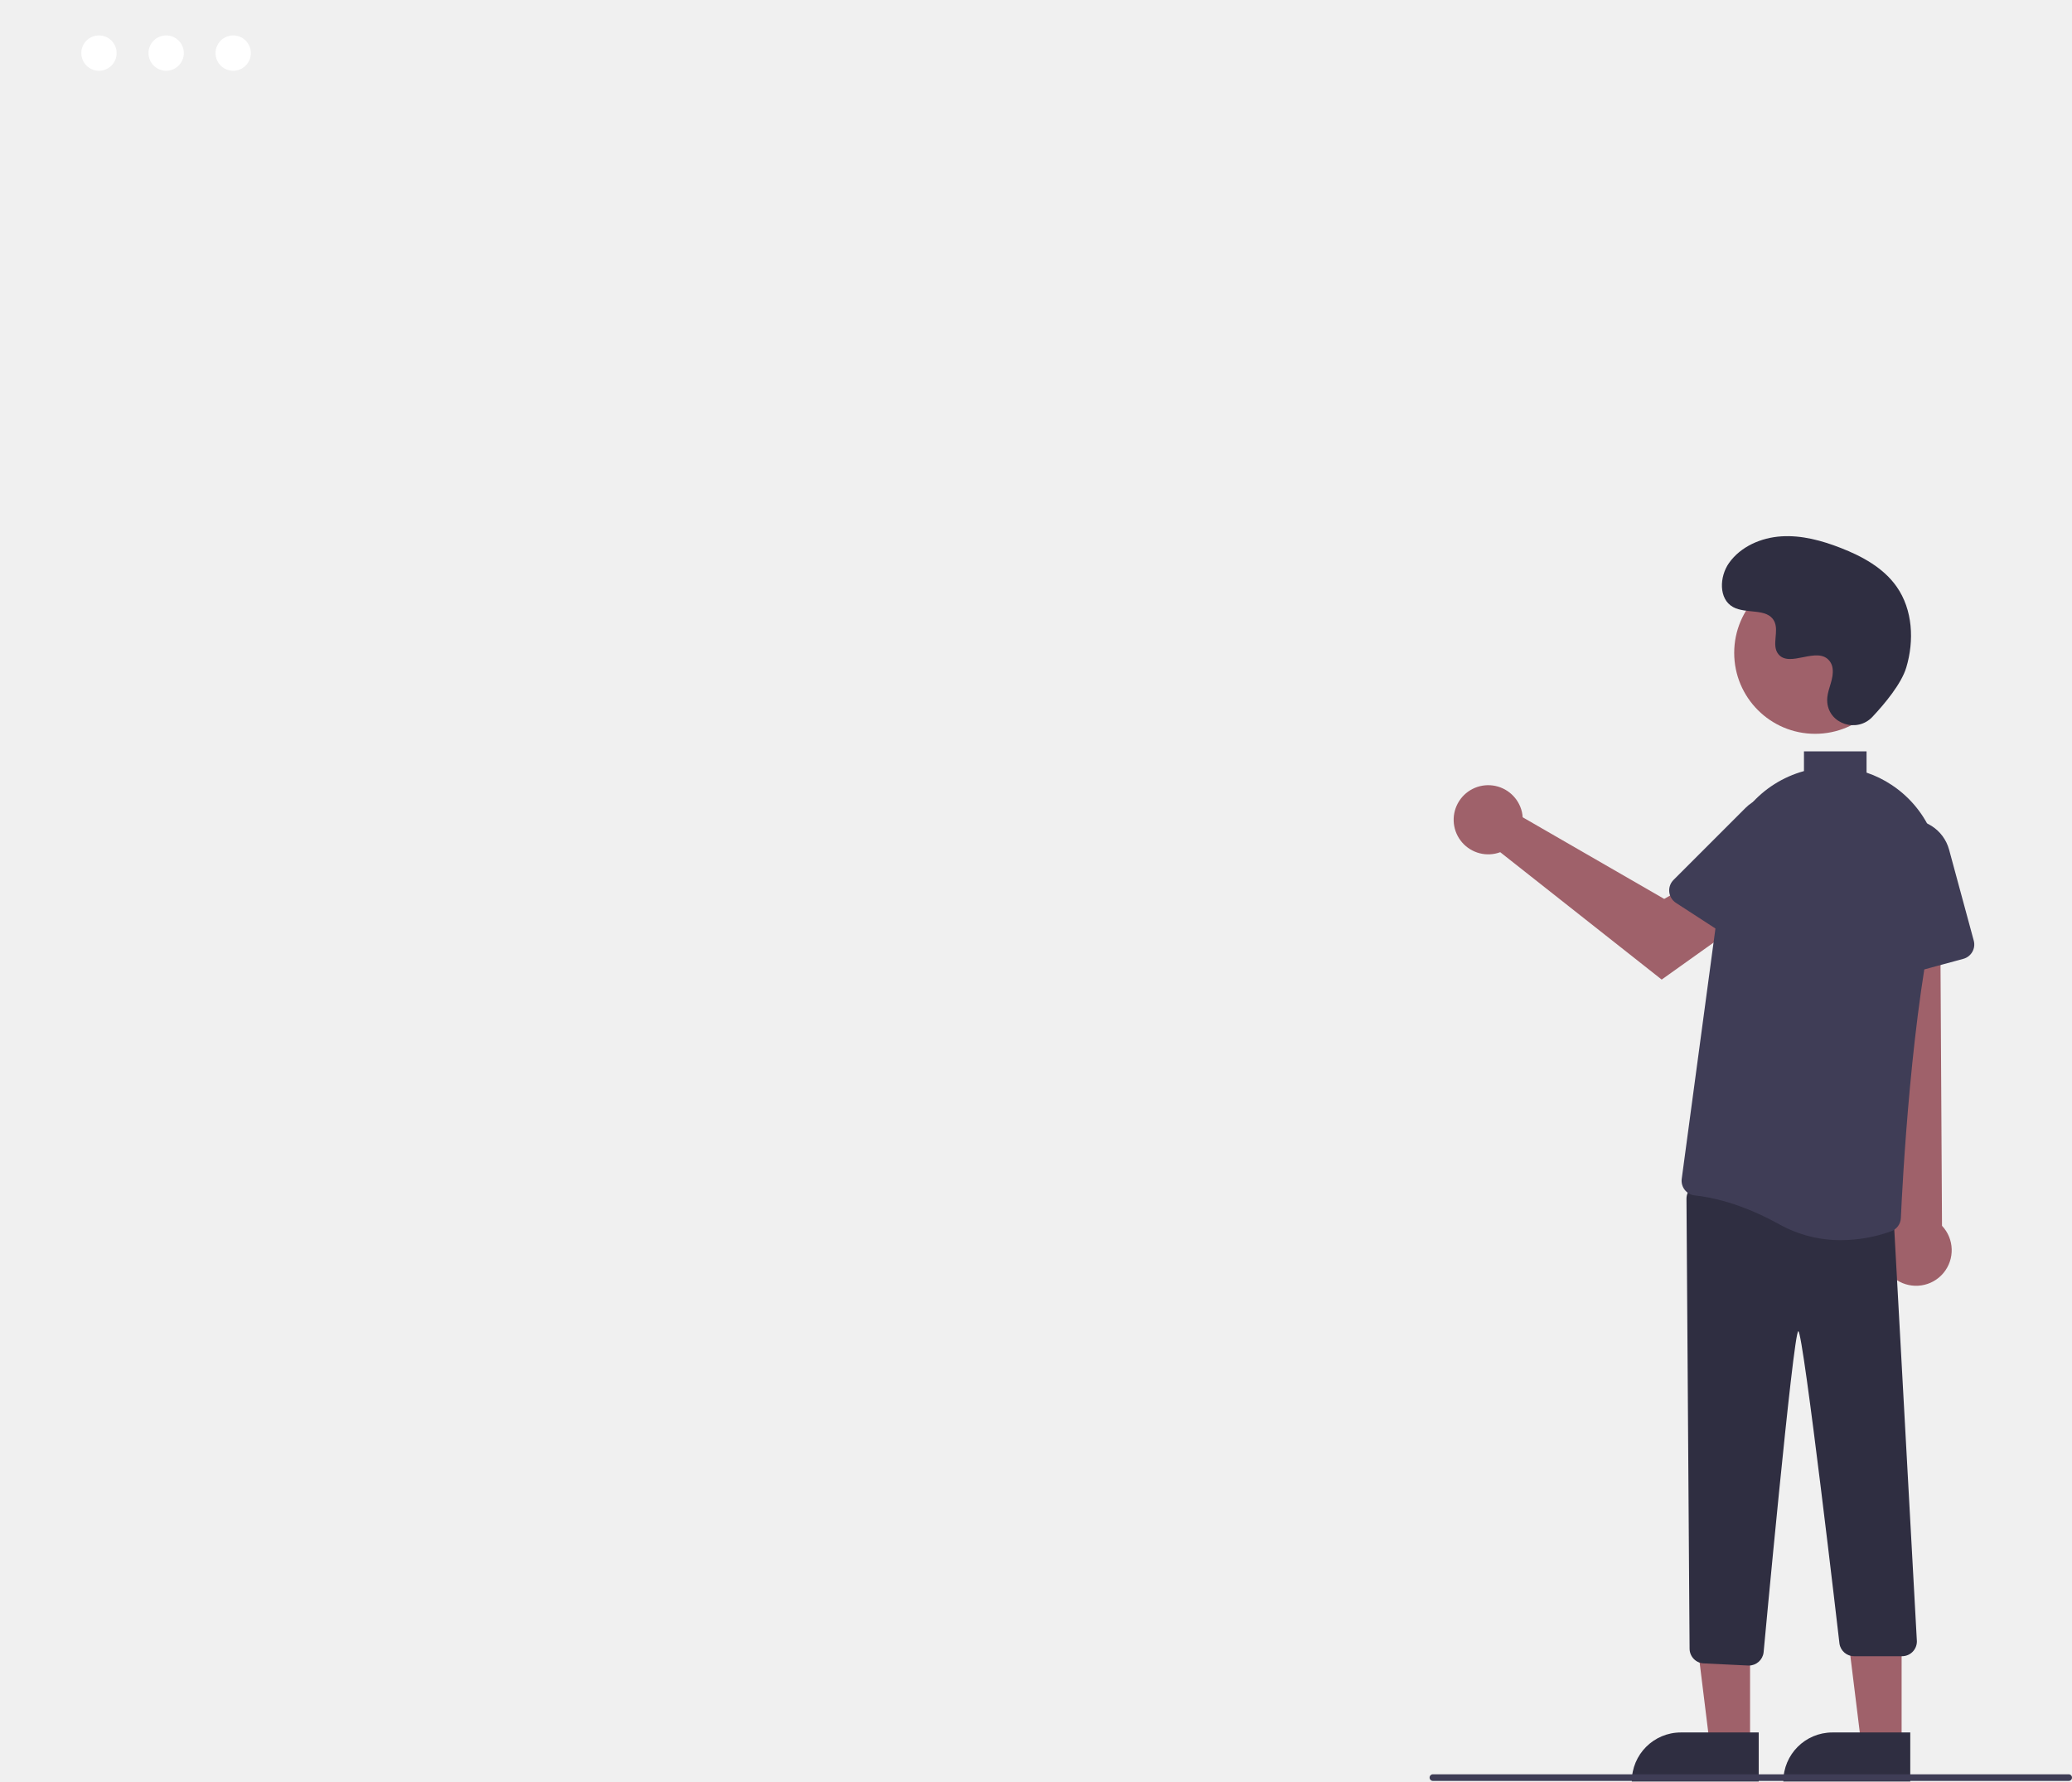
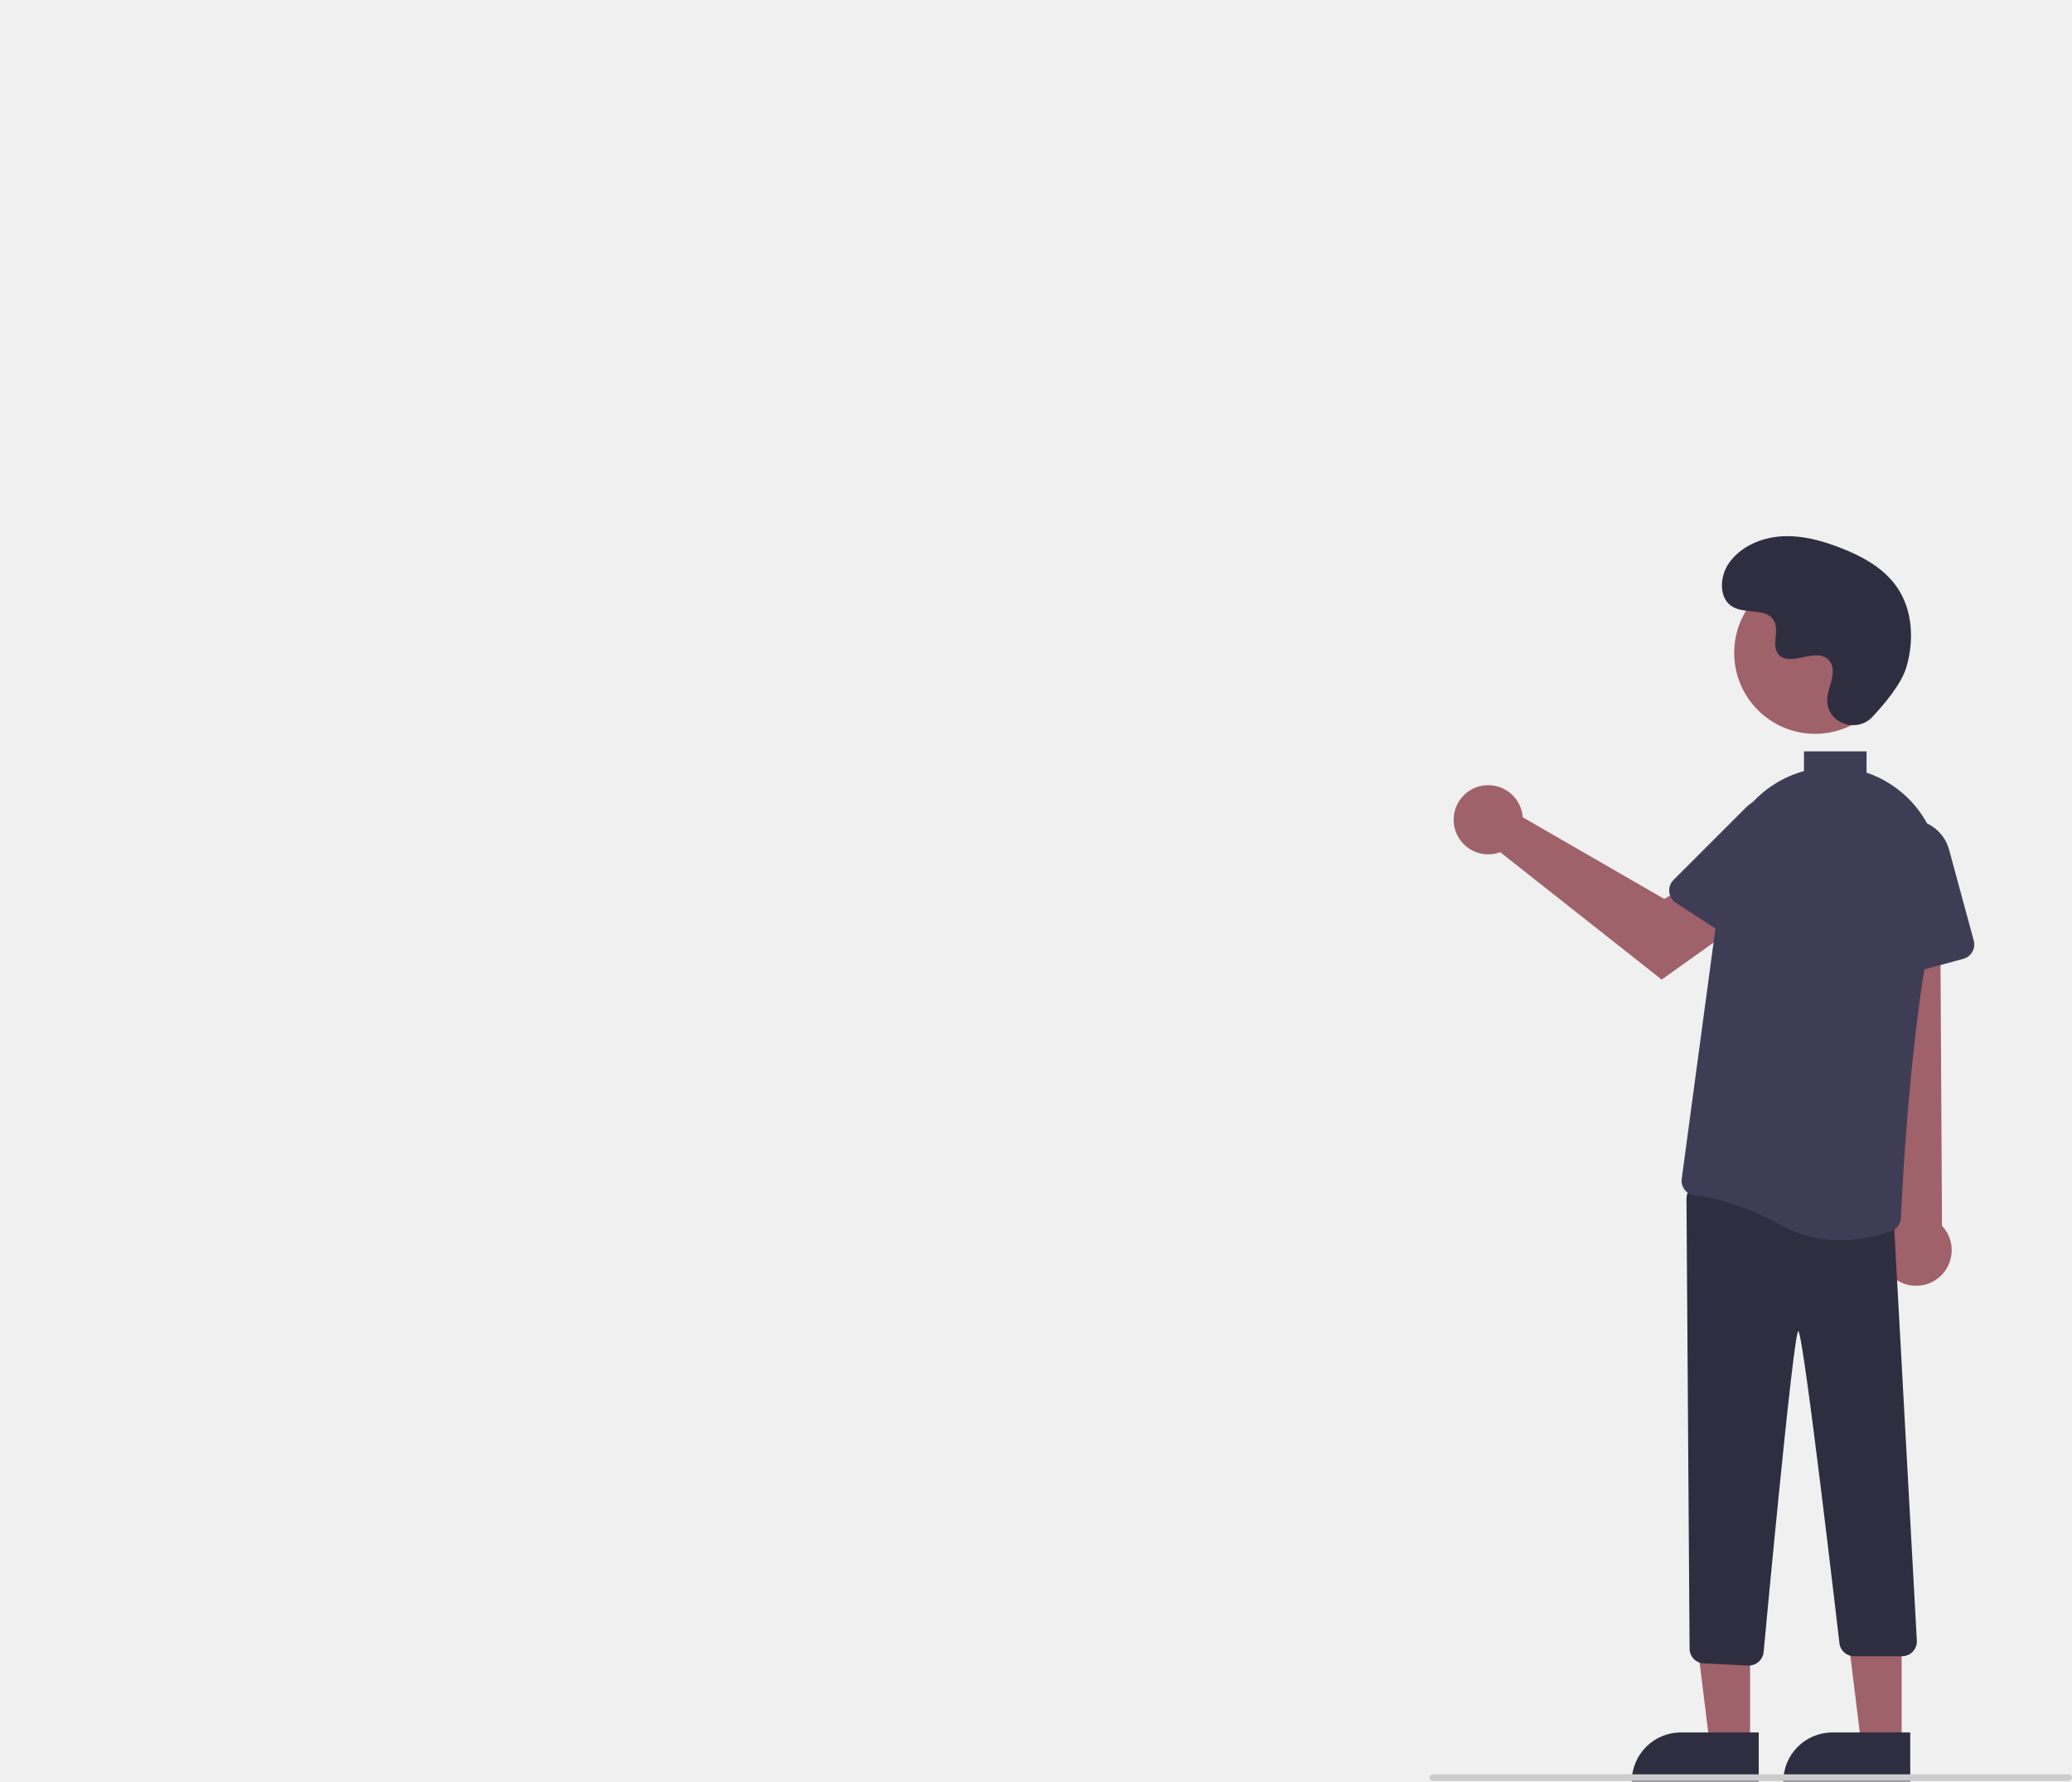
<svg xmlns="http://www.w3.org/2000/svg" id="ad38fc70-8020-4243-af0b-1d7dc942eb8a" data-name="Layer 1" width="628.952" height="540.749" viewBox="0 0 628.952 540.749" version="1.1">
  <defs id="defs910" />
-   <circle id="b8863a4f-d6d1-45f4-aeb2-54ce0fc41c58" data-name="Ellipse 194" cx="50.438" cy="16.117" r="5.359" fill="#fff" />
-   <circle id="bbe8bb57-e8a1-4ebb-9530-09dc8d102d8f" data-name="Ellipse 195" cx="70.782" cy="16.117" r="5.359" fill="#fff" />
-   <circle id="e8afff7b-3b6f-4dbf-9548-6e45ece64f65" data-name="Ellipse 246" cx="30.042" cy="16.117" r="5.359" fill="#fff" />
  <polygon points="531.231 529.365 518.972 529.364 513.139 482.076 531.234 482.077 531.231 529.365" fill="#9f616a" id="polygon881" />
  <path d="M510.215,525.861h23.644a0,0,0,0,1,0,0v14.887a0,0,0,0,1,0,0H495.328a0,0,0,0,1,0,0v0A14.887,14.887,0,0,1,510.215,525.861Z" fill="#2f2e41" id="path883" />
  <polygon points="577.231 529.365 564.972 529.364 559.139 482.076 577.234 482.077 577.231 529.365" fill="#9f616a" id="polygon885" />
  <path d="M556.214,525.861h23.644a0,0,0,0,1,0,0v14.887a0,0,0,0,1,0,0H541.328a0,0,0,0,1,0,0v0A14.887,14.887,0,0,1,556.214,525.861Z" fill="#2f2e41" id="path887" />
  <path d="M861.258,568.152a10.743,10.743,0,0,1-2.062-16.343l-8.072-114.558,23.253,2.255.639,112.187a10.801,10.801,0,0,1-13.757,16.459Z" transform="translate(-285.5241 -179.6256)" fill="#9f616a" id="path889" />
  <path d="M816.176,685.167,802.68,684.524a4.499,4.499,0,0,1-4.286-4.463l-.942-136.557a4.501,4.501,0,0,1,5.146-4.485l53.994,7.838a4.474,4.474,0,0,1,3.854,4.42l6.944,126.534a4.5,4.5,0,0,1-4.5,4.534h-14.55a4.479,4.479,0,0,1-4.445-3.801s-10.99-94.912-12.499-94.856c-1.517.028-10.537,97.52-10.537,97.52a4.517,4.517,0,0,1-4.469,3.966Q816.284,685.173,816.176,685.167Z" transform="translate(-285.5241 -179.6256)" fill="#2f2e41" id="path891" />
  <path d="M856.387,475.744a4.482,4.482,0,0,1-1.859-3.401L852.825,441.467a12.399,12.399,0,0,1,24.346-3.927l7.485,27.605a4.505,4.505,0,0,1-3.166,5.521l-21.291,5.773A4.483,4.483,0,0,1,856.387,475.744Z" transform="translate(-285.5241 -179.6256)" fill="#3f3d56" id="path893" />
  <circle cx="550.975" cy="198.176" r="24.561" fill="#9f616a" id="circle895" />
  <path d="M747.495,426.056a10.527,10.527,0,0,1,.239,1.64l42.957,24.782,10.441-6.011,11.131,14.572-22.337,15.921-49.008-38.663a10.496,10.496,0,1,1,6.576-12.241Z" transform="translate(-285.5241 -179.6256)" fill="#9f616a" id="path897" />
  <path d="M792.226,450.371a4.482,4.482,0,0,1,1.293-3.653l21.863-21.868a12.399,12.399,0,0,1,19.168,15.516l-15.57,23.992a4.505,4.505,0,0,1-6.224,1.325l-18.504-12.009A4.483,4.483,0,0,1,792.226,450.371Z" transform="translate(-285.5241 -179.6256)" fill="#3f3d56" id="path899" />
  <path d="M853.88,397.233c-4.582,4.881-13.091,2.261-13.688-4.407a8.055,8.055,0,0,1,.01-1.556c.308-2.954,2.015-5.635,1.606-8.754a4.59,4.59,0,0,0-.84-2.149c-3.651-4.889-12.222,2.187-15.668-2.239-2.113-2.714.371-6.987-1.251-10.021-2.14-4.004-8.479-2.029-12.454-4.221-4.423-2.439-4.158-9.225-1.247-13.353,3.551-5.034,9.776-7.72,15.923-8.107s12.253,1.275,17.992,3.511c6.521,2.541,12.988,6.054,17.001,11.788,4.88,6.973,5.35,16.348,2.909,24.502C862.688,387.188,857.621,393.248,853.88,397.233Z" transform="translate(-285.5241 -179.6256)" fill="#2f2e41" id="path901" />
-   <path d="M913.476,720.188h-193a1,1,0,0,1,0-2h193a1,1,0,0,1,0,2Z" transform="translate(-285.5241 -179.6256)" fill="#3f3d56" id="path903" />
+   <path d="M913.476,720.188h-193a1,1,0,0,1,0-2h193a1,1,0,0,1,0,2Z" transform="translate(-285.5241 -179.6256)" fill="#3f3d56" id="path903" style="fill:#cccccc" />
  <path d="M861.015,418.769q-.64-.46-1.305-.903a32.361,32.361,0,0,0-7.596-3.724v-6.454h-19v5.988a33.32,33.32,0,0,0-24.163,27.686l-12.938,96.051a4.478,4.478,0,0,0,.931,3.401,4.419,4.419,0,0,0,3.054,1.673c4.483.447,13.78,2.185,25.68,8.796a38.125,38.125,0,0,0,18.706,4.774,45.089,45.089,0,0,0,15.226-2.711,4.467,4.467,0,0,0,2.918-4.005c.466-10.337,3.19-63.544,11.124-95.999A33.178,33.178,0,0,0,861.015,418.769Z" transform="translate(-285.5241 -179.6256)" fill="#3f3d56" id="path905" />
</svg>
